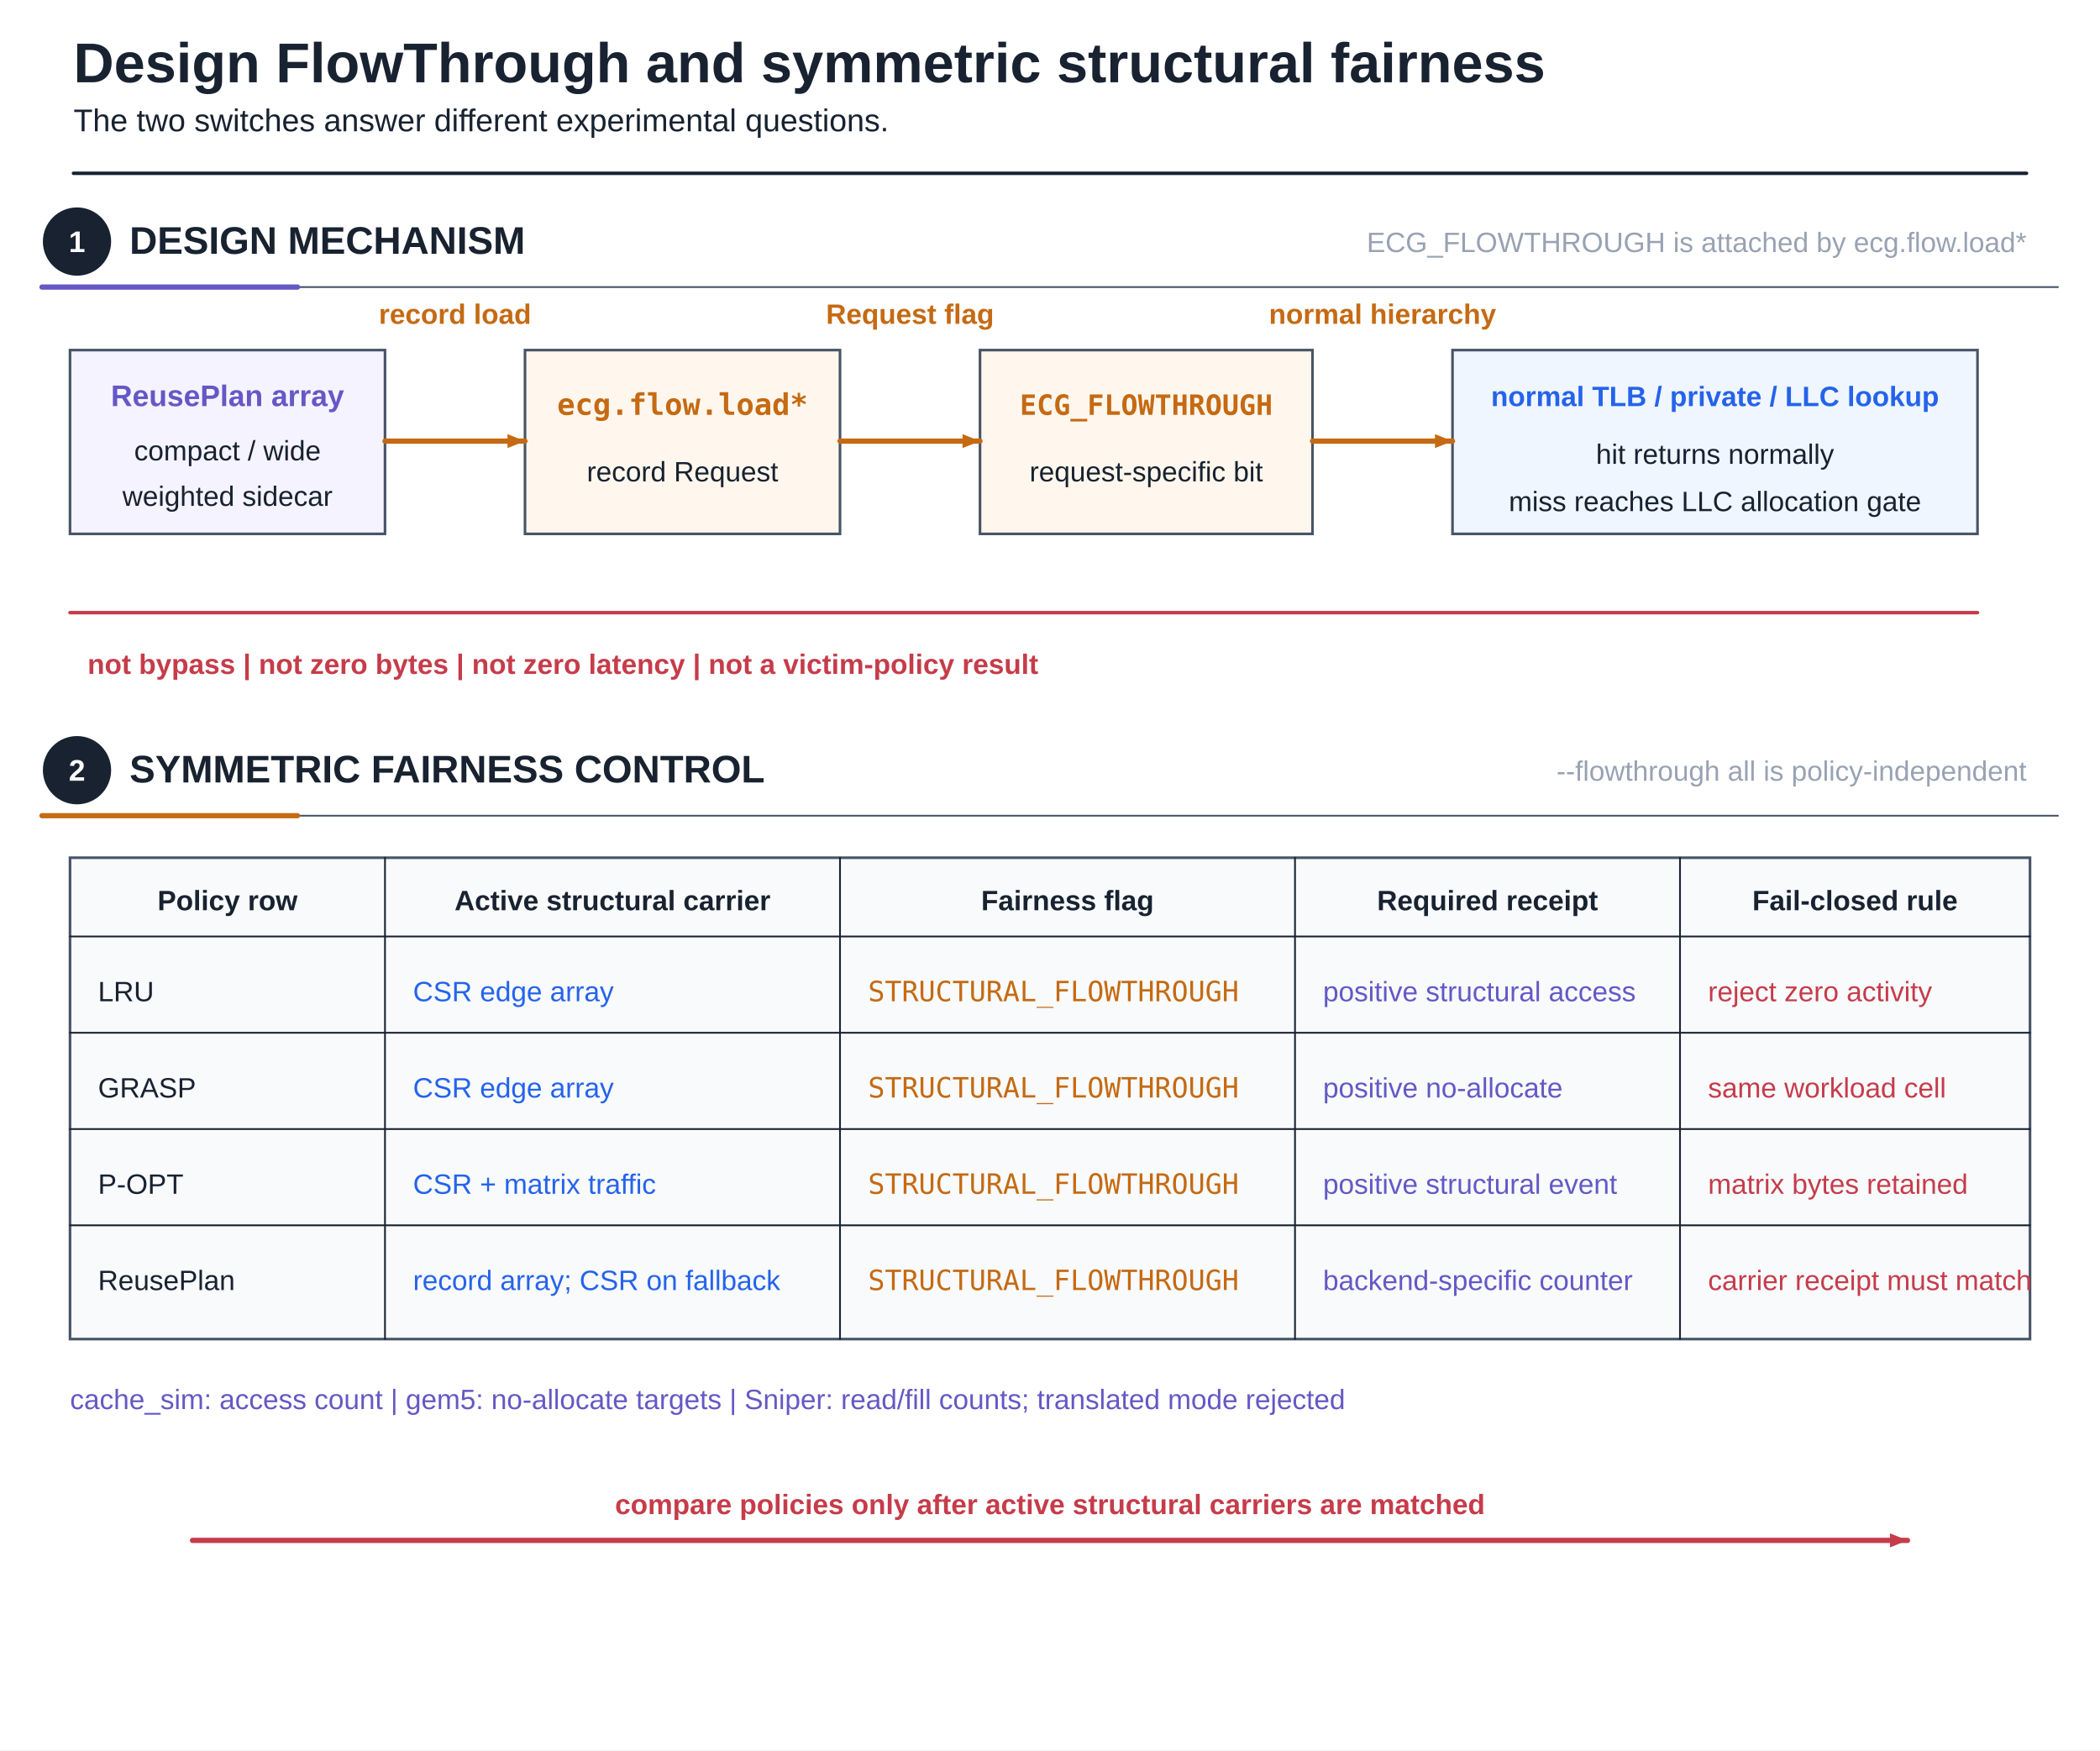
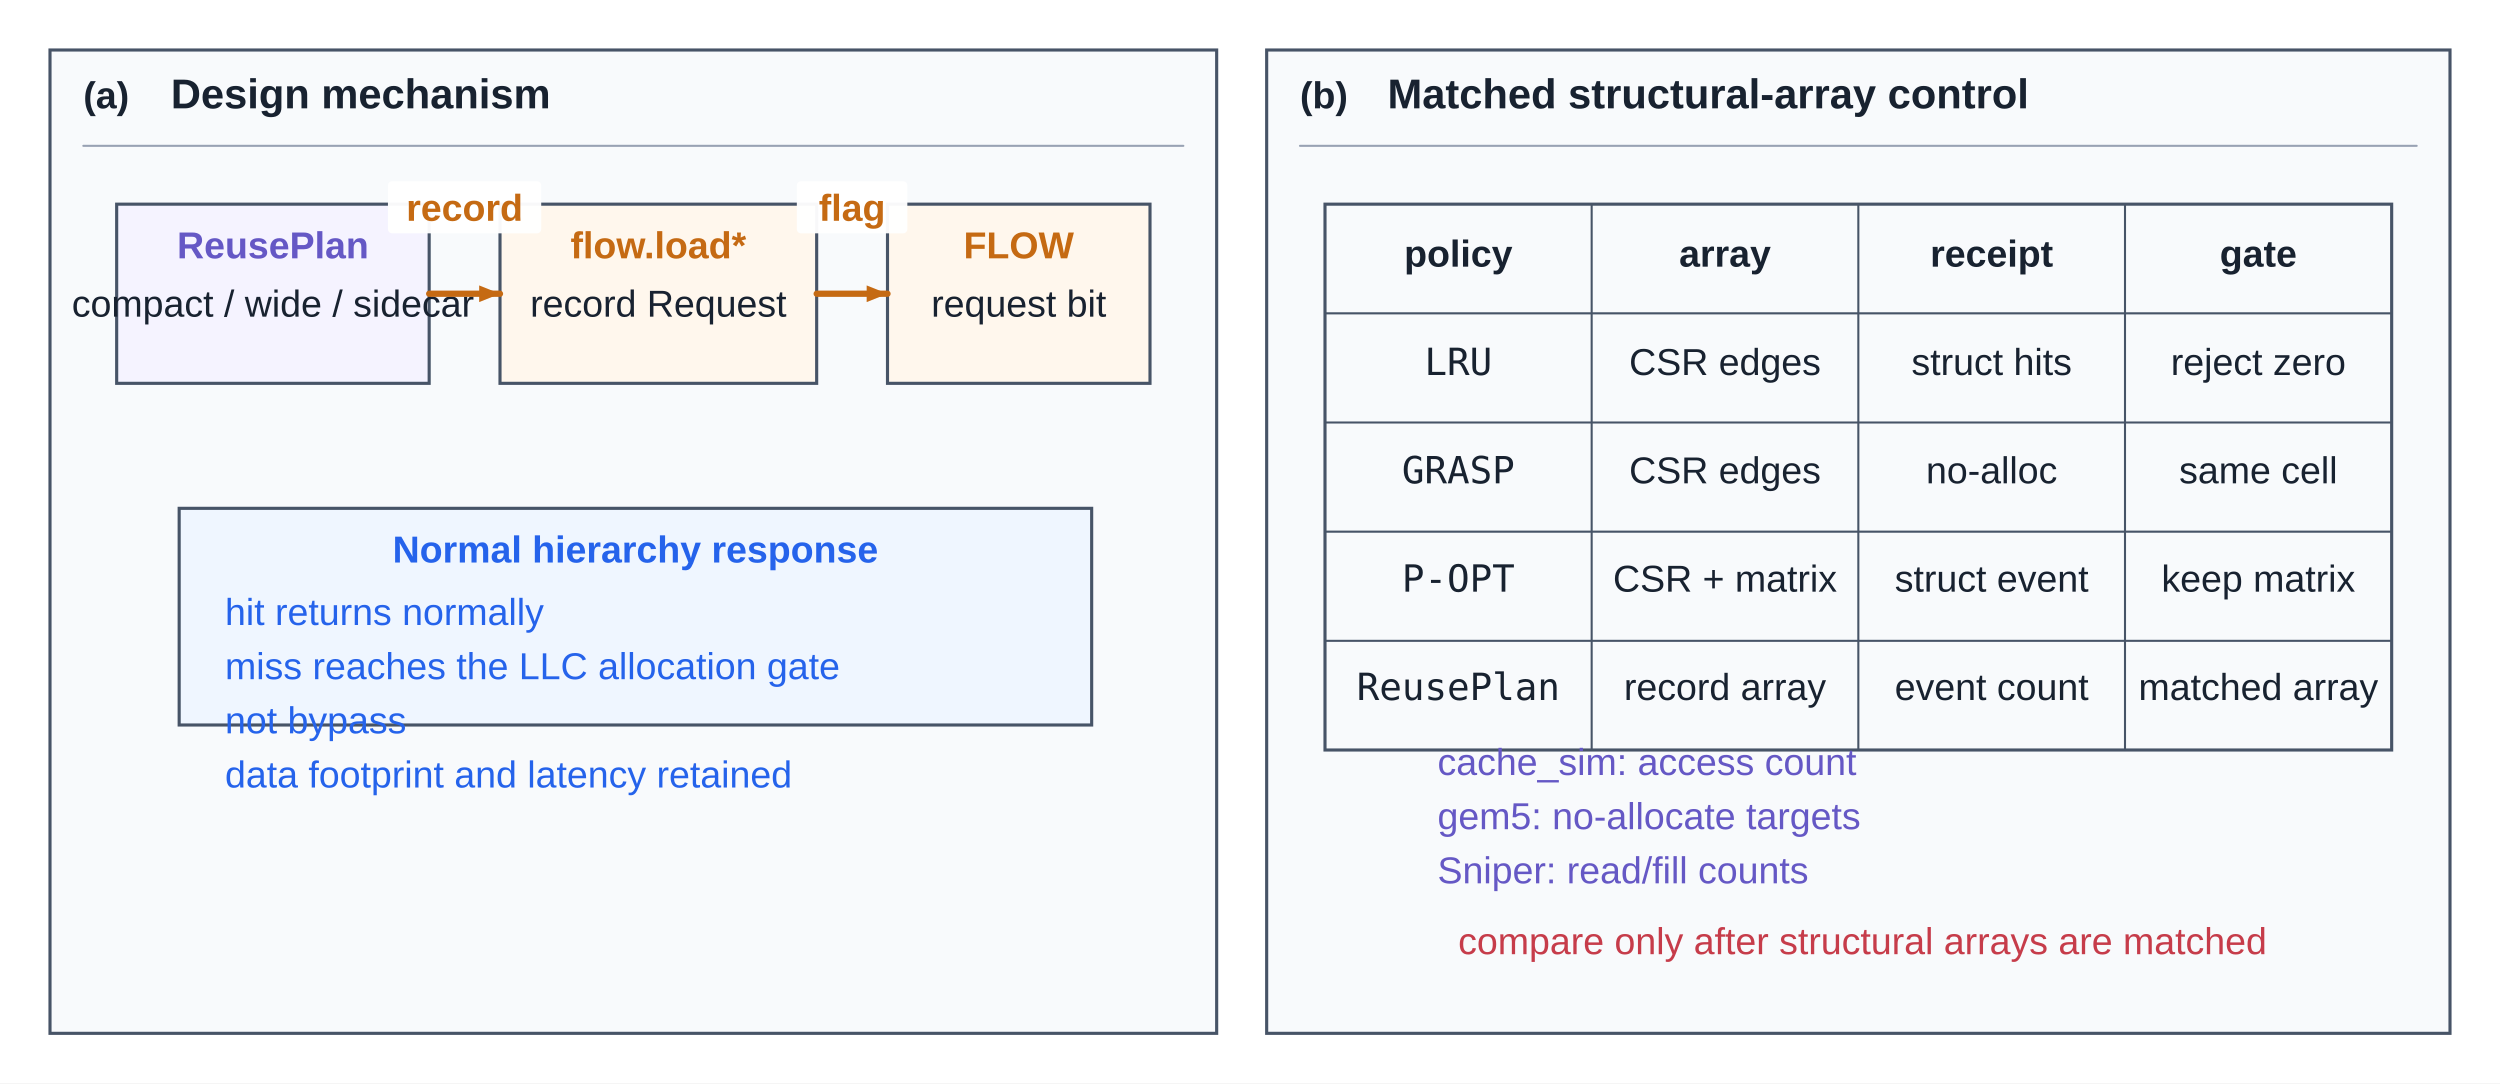
- <svg xmlns="http://www.w3.org/2000/svg" width="1200" height="1000" viewBox="0 0 1200 1000" role="img" aria-labelledby="title desc" fill="#182230" data-figure-schema="ecg-public/v1">
+ <svg xmlns="http://www.w3.org/2000/svg" width="1200" height="520" viewBox="0 0 1200 520" role="img" aria-labelledby="title desc" fill="#182230" data-figure-schema="ecg-public/v1">
  <defs>
    <marker id="arrow-blue" viewBox="0 0 10 8" markerWidth="11" markerHeight="8" refX="10" refY="4" orient="auto" markerUnits="userSpaceOnUse">
      <path d="M0 0 L10 4 L0 8 Z" fill="#2563EB" />
    </marker>
    <marker id="arrow-green" viewBox="0 0 10 8" markerWidth="11" markerHeight="8" refX="10" refY="4" orient="auto" markerUnits="userSpaceOnUse">
      <path d="M0 0 L10 4 L0 8 Z" fill="#0F8A72" />
    </marker>
    <marker id="arrow-amber" viewBox="0 0 10 8" markerWidth="11" markerHeight="8" refX="10" refY="4" orient="auto" markerUnits="userSpaceOnUse">
      <path d="M0 0 L10 4 L0 8 Z" fill="#C56A13" />
    </marker>
    <marker id="arrow-red" viewBox="0 0 10 8" markerWidth="11" markerHeight="8" refX="10" refY="4" orient="auto" markerUnits="userSpaceOnUse">
      <path d="M0 0 L10 4 L0 8 Z" fill="#C63C4A" />
    </marker>
    <marker id="arrow-purple" viewBox="0 0 10 8" markerWidth="11" markerHeight="8" refX="10" refY="4" orient="auto" markerUnits="userSpaceOnUse">
      <path d="M0 0 L10 4 L0 8 Z" fill="#6558C5" />
    </marker>
    <marker id="arrow-gray" viewBox="0 0 10 8" markerWidth="11" markerHeight="8" refX="10" refY="4" orient="auto" markerUnits="userSpaceOnUse">
      <path d="M0 0 L10 4 L0 8 Z" fill="#98A2B3" />
    </marker>
    <marker id="arrow-ink" viewBox="0 0 10 8" markerWidth="11" markerHeight="8" refX="10" refY="4" orient="auto" markerUnits="userSpaceOnUse">
      <path d="M0 0 L10 4 L0 8 Z" fill="#182230" />
    </marker>
    <style>
      :root { color-scheme: light dark; }
      @media (prefers-color-scheme: dark) {
        [fill="#FFFFFF"]{fill:#111827}[stroke="#FFFFFF"]{stroke:#111827}
        [fill="#F8FAFC"]{fill:#172033}[stroke="#F8FAFC"]{stroke:#172033}
        [fill="#EFF6FF"]{fill:#172554}[stroke="#EFF6FF"]{stroke:#172554}
        [fill="#ECFDF5"]{fill:#073B34}[stroke="#ECFDF5"]{stroke:#073B34}
        [fill="#FFF7ED"]{fill:#422A12}[stroke="#FFF7ED"]{stroke:#422A12}
        [fill="#FFF1F2"]{fill:#421B22}[stroke="#FFF1F2"]{stroke:#421B22}
        [fill="#F5F3FF"]{fill:#292349}[stroke="#F5F3FF"]{stroke:#292349}
        [fill="#182230"]{fill:#F8FAFC}[stroke="#182230"]{stroke:#F8FAFC}
        [fill="#475467"]{fill:#94A3B8}[stroke="#475467"]{stroke:#94A3B8}
        [fill="#98A2B3"]{fill:#A8B0BF}[stroke="#98A2B3"]{stroke:#A8B0BF}
        [fill="#2563EB"]{fill:#7FB0FF}[stroke="#2563EB"]{stroke:#7FB0FF}
        [fill="#0F8A72"]{fill:#5ED0B0}[stroke="#0F8A72"]{stroke:#5ED0B0}
        [fill="#C56A13"]{fill:#F0B36A}[stroke="#C56A13"]{stroke:#F0B36A}
        [fill="#6558C5"]{fill:#ADA4FF}[stroke="#6558C5"]{stroke:#ADA4FF}
        [fill="#C63C4A"]{fill:#F48B98}[stroke="#C63C4A"]{stroke:#F48B98}
      }
      .sans{font-family:"Liberation Sans","DejaVu Sans",Arial,sans-serif}
      .mono{font-family:"DejaVu Sans Mono","Liberation Mono",Consolas,monospace}
-       .title{font-size:32px;font-weight:700}
-       .subtitle{font-size:18px}
-       .heading{font-size:22px;font-weight:700}
-       .label{font-size:17px;font-weight:700}
-       .body{font-size:16px}
+       .display{font-size:26px;font-weight:700}
+       .heading{font-size:20px;font-weight:700}
+       .label{font-size:18px;font-weight:700}
+       .body{font-size:18px}
</style>
  </defs>
-   <rect x="0" y="0" width="1200" height="1000" fill="#FFFFFF" />
-   <text x="42" y="47" text-anchor="start" class="sans title" fill="#182230" font-weight="700">Design FlowThrough and symmetric structural fairness</text>
-   <text x="42" y="75" text-anchor="start" class="sans subtitle" fill="#182230">The two switches answer different experimental questions.</text>
-   <line x1="42" y1="99" x2="1158" y2="99" stroke="#182230" stroke-width="2" stroke-linecap="round" vector-effect="non-scaling-stroke" />
-   <circle cx="44" cy="138" r="19" fill="#182230" stroke="#182230" stroke-width="1" />
-   <text x="44" y="144" text-anchor="middle" class="sans label" fill="#FFFFFF" font-weight="700">1</text>
-   <text x="74" y="145" text-anchor="start" class="sans heading" fill="#182230" font-weight="700">DESIGN MECHANISM</text>
-   <text x="1158" y="144" text-anchor="end" class="sans body" fill="#98A2B3">ECG_FLOWTHROUGH is attached by ecg.flow.load*</text>
-   <line x1="24" y1="164" x2="1176" y2="164" stroke="#475467" stroke-width="1" stroke-linecap="round" vector-effect="non-scaling-stroke" />
-   <line x1="24" y1="164" x2="170" y2="164" stroke="#6558C5" stroke-width="3" stroke-linecap="round" vector-effect="non-scaling-stroke" />
-   <rect x="40" y="200" width="180" height="105" rx="0" fill="#F5F3FF" stroke="#475467" stroke-width="1.5" data-shape="rect" data-x="40" data-y="200" data-width="180" data-height="105" />
-   <text x="130" y="232" text-anchor="middle" class="sans label" fill="#6558C5" font-weight="700">ReusePlan array</text>
-   <text x="130" y="263" text-anchor="middle" class="sans body" fill="#182230">compact / wide</text>
-   <text x="130" y="289" text-anchor="middle" class="sans body" fill="#182230">weighted sidecar</text>
-   <rect x="300" y="200" width="180" height="105" rx="0" fill="#FFF7ED" stroke="#475467" stroke-width="1.5" data-shape="rect" data-x="300" data-y="200" data-width="180" data-height="105" />
-   <text x="390" y="237" text-anchor="middle" class="mono label" fill="#C56A13" font-weight="700">ecg.flow.load*</text>
-   <text x="390" y="275" text-anchor="middle" class="sans body" fill="#182230">record Request</text>
-   <rect x="560" y="200" width="190" height="105" rx="0" fill="#FFF7ED" stroke="#475467" stroke-width="1.5" data-shape="rect" data-x="560" data-y="200" data-width="190" data-height="105" />
-   <text x="655" y="237" text-anchor="middle" class="mono body" fill="#C56A13" font-weight="700">ECG_FLOWTHROUGH</text>
-   <text x="655" y="275" text-anchor="middle" class="sans body" fill="#182230">request-specific bit</text>
-   <rect x="830" y="200" width="300" height="105" rx="0" fill="#EFF6FF" stroke="#475467" stroke-width="1.5" data-shape="rect" data-x="830" data-y="200" data-width="300" data-height="105" />
-   <text x="980" y="232" text-anchor="middle" class="sans body" fill="#2563EB" font-weight="700">normal TLB / private / LLC lookup</text>
-   <text x="980" y="265" text-anchor="middle" class="sans body" fill="#182230">hit returns normally</text>
-   <text x="980" y="292" text-anchor="middle" class="sans body" fill="#182230">miss reaches LLC allocation gate</text>
-   <path d="M220 252 L300 252" fill="none" stroke="#C56A13" stroke-width="3" stroke-linecap="round" stroke-linejoin="round" vector-effect="non-scaling-stroke" marker-end="url(#arrow-amber)" data-flow-kind="control" data-flow-underlay="false" data-flow-label="record load" />
-   <rect x="204.84" y="168.00" width="110.32" height="22" rx="3" fill="#FFFFFF" fill-opacity="0.96" data-label-background="true" />
-   <text x="260.0" y="185" text-anchor="middle" class="sans body" fill="#C56A13" font-weight="700">record load</text>
-   <path d="M480 252 L560 252" fill="none" stroke="#C56A13" stroke-width="3" stroke-linecap="round" stroke-linejoin="round" vector-effect="non-scaling-stroke" marker-end="url(#arrow-amber)" data-flow-kind="control" data-flow-underlay="false" data-flow-label="Request flag" />
-   <rect x="460.28" y="168.00" width="119.44" height="22" rx="3" fill="#FFFFFF" fill-opacity="0.96" data-label-background="true" />
-   <text x="520.0" y="185" text-anchor="middle" class="sans body" fill="#C56A13" font-weight="700">Request flag</text>
-   <path d="M750 252 L830 252" fill="none" stroke="#C56A13" stroke-width="3" stroke-linecap="round" stroke-linejoin="round" vector-effect="non-scaling-stroke" marker-end="url(#arrow-amber)" data-flow-kind="control" data-flow-underlay="false" data-flow-label="normal hierarchy" />
-   <rect x="712.04" y="168.00" width="155.92" height="22" rx="3" fill="#FFFFFF" fill-opacity="0.96" data-label-background="true" />
-   <text x="790.0" y="185" text-anchor="middle" class="sans body" fill="#C56A13" font-weight="700">normal hierarchy</text>
-   <line x1="40" y1="350" x2="1130" y2="350" stroke="#C63C4A" stroke-width="2" stroke-linecap="round" vector-effect="non-scaling-stroke" />
-   <text x="50" y="385" text-anchor="start" class="sans body" fill="#C63C4A" font-weight="700">not bypass | not zero bytes | not zero latency | not a victim-policy result</text>
-   <circle cx="44" cy="440" r="19" fill="#182230" stroke="#182230" stroke-width="1" />
-   <text x="44" y="446" text-anchor="middle" class="sans label" fill="#FFFFFF" font-weight="700">2</text>
-   <text x="74" y="447" text-anchor="start" class="sans heading" fill="#182230" font-weight="700">SYMMETRIC FAIRNESS CONTROL</text>
-   <text x="1158" y="446" text-anchor="end" class="sans body" fill="#98A2B3">--flowthrough all is policy-independent</text>
-   <line x1="24" y1="466" x2="1176" y2="466" stroke="#475467" stroke-width="1" stroke-linecap="round" vector-effect="non-scaling-stroke" />
-   <line x1="24" y1="466" x2="170" y2="466" stroke="#C56A13" stroke-width="3" stroke-linecap="round" vector-effect="non-scaling-stroke" />
-   <rect x="40" y="490" width="1120" height="275" rx="0" fill="#F8FAFC" stroke="#475467" stroke-width="1.5" data-shape="rect" data-x="40" data-y="490" data-width="1120" data-height="275" />
-   <line x1="40" y1="535" x2="1160" y2="535" stroke="#182230" stroke-width="1" stroke-linecap="round" vector-effect="non-scaling-stroke" />
-   <line x1="40" y1="590" x2="1160" y2="590" stroke="#182230" stroke-width="1" stroke-linecap="round" vector-effect="non-scaling-stroke" />
-   <line x1="40" y1="645" x2="1160" y2="645" stroke="#182230" stroke-width="1" stroke-linecap="round" vector-effect="non-scaling-stroke" />
-   <line x1="40" y1="700" x2="1160" y2="700" stroke="#182230" stroke-width="1" stroke-linecap="round" vector-effect="non-scaling-stroke" />
-   <line x1="220" y1="490" x2="220" y2="765" stroke="#182230" stroke-width="1" stroke-linecap="round" vector-effect="non-scaling-stroke" />
-   <line x1="480" y1="490" x2="480" y2="765" stroke="#182230" stroke-width="1" stroke-linecap="round" vector-effect="non-scaling-stroke" />
-   <line x1="740" y1="490" x2="740" y2="765" stroke="#182230" stroke-width="1" stroke-linecap="round" vector-effect="non-scaling-stroke" />
-   <line x1="960" y1="490" x2="960" y2="765" stroke="#182230" stroke-width="1" stroke-linecap="round" vector-effect="non-scaling-stroke" />
-   <text x="130" y="520" text-anchor="middle" class="sans body" fill="#182230" font-weight="700">Policy row</text>
-   <text x="350" y="520" text-anchor="middle" class="sans body" fill="#182230" font-weight="700">Active structural carrier</text>
-   <text x="610" y="520" text-anchor="middle" class="sans body" fill="#182230" font-weight="700">Fairness flag</text>
-   <text x="850" y="520" text-anchor="middle" class="sans body" fill="#182230" font-weight="700">Required receipt</text>
-   <text x="1060" y="520" text-anchor="middle" class="sans body" fill="#182230" font-weight="700">Fail-closed rule</text>
-   <text x="56" y="572" text-anchor="start" class="sans body" fill="#182230">LRU</text>
-   <text x="236" y="572" text-anchor="start" class="sans body" fill="#2563EB">CSR edge array</text>
-   <text x="496" y="572" text-anchor="start" class="mono body" fill="#C56A13">STRUCTURAL_FLOWTHROUGH</text>
-   <text x="756" y="572" text-anchor="start" class="sans body" fill="#6558C5">positive structural access</text>
-   <text x="976" y="572" text-anchor="start" class="sans body" fill="#C63C4A">reject zero activity</text>
-   <text x="56" y="627" text-anchor="start" class="sans body" fill="#182230">GRASP</text>
-   <text x="236" y="627" text-anchor="start" class="sans body" fill="#2563EB">CSR edge array</text>
-   <text x="496" y="627" text-anchor="start" class="mono body" fill="#C56A13">STRUCTURAL_FLOWTHROUGH</text>
-   <text x="756" y="627" text-anchor="start" class="sans body" fill="#6558C5">positive no-allocate</text>
-   <text x="976" y="627" text-anchor="start" class="sans body" fill="#C63C4A">same workload cell</text>
-   <text x="56" y="682" text-anchor="start" class="sans body" fill="#182230">P-OPT</text>
-   <text x="236" y="682" text-anchor="start" class="sans body" fill="#2563EB">CSR + matrix traffic</text>
-   <text x="496" y="682" text-anchor="start" class="mono body" fill="#C56A13">STRUCTURAL_FLOWTHROUGH</text>
-   <text x="756" y="682" text-anchor="start" class="sans body" fill="#6558C5">positive structural event</text>
-   <text x="976" y="682" text-anchor="start" class="sans body" fill="#C63C4A">matrix bytes retained</text>
-   <text x="56" y="737" text-anchor="start" class="sans body" fill="#182230">ReusePlan</text>
-   <text x="236" y="737" text-anchor="start" class="sans body" fill="#2563EB">record array; CSR on fallback</text>
-   <text x="496" y="737" text-anchor="start" class="mono body" fill="#C56A13">STRUCTURAL_FLOWTHROUGH</text>
-   <text x="756" y="737" text-anchor="start" class="sans body" fill="#6558C5">backend-specific counter</text>
-   <text x="976" y="737" text-anchor="start" class="sans body" fill="#C63C4A">carrier receipt must match</text>
-   <text x="40" y="805" text-anchor="start" class="sans body" fill="#6558C5">cache_sim: access count | gem5: no-allocate targets | Sniper: read/fill counts; translated mode rejected</text>
-   <path d="M110 880 L1090 880" fill="none" stroke="#C63C4A" stroke-width="3" stroke-linecap="round" stroke-linejoin="round" vector-effect="non-scaling-stroke" marker-end="url(#arrow-red)" data-flow-kind="dependency" data-flow-underlay="false" data-flow-label="compare policies only after active structural carriers are matched" />
-   <rect x="294.04" y="848.00" width="611.92" height="22" rx="3" fill="#FFFFFF" fill-opacity="0.96" data-label-background="true" />
-   <text x="600" y="865" text-anchor="middle" class="sans body" fill="#C63C4A" font-weight="700">compare policies only after active structural carriers are matched</text>
+   <rect x="0" y="0" width="1200" height="520" fill="#FFFFFF" />
+   <rect x="24" y="24" width="560" height="472" rx="0" fill="#F8FAFC" stroke="#475467" stroke-width="1.5" data-shape="rect" data-x="24" data-y="24" data-width="560" data-height="472" />
+   <text x="40" y="52" text-anchor="start" class="sans label" fill="#182230" font-weight="700">(a)</text>
+   <text x="82" y="52" text-anchor="start" class="sans heading" fill="#182230" font-weight="700">Design mechanism</text>
+   <line x1="40" y1="70" x2="568" y2="70" stroke="#98A2B3" stroke-width="1" stroke-linecap="round" vector-effect="non-scaling-stroke" />
+   <rect x="56" y="98" width="150" height="86" rx="0" fill="#F5F3FF" stroke="#475467" stroke-width="1.5" data-shape="rect" data-x="56" data-y="98" data-width="150" data-height="86" />
+   <text x="131.0" y="124" text-anchor="middle" class="sans label" fill="#6558C5" font-weight="700">ReusePlan</text>
+   <text x="131" y="152" text-anchor="middle" class="sans body" fill="#182230">compact / wide / sidecar</text>
+   <rect x="240" y="98" width="152" height="86" rx="0" fill="#FFF7ED" stroke="#475467" stroke-width="1.5" data-shape="rect" data-x="240" data-y="98" data-width="152" data-height="86" />
+   <text x="316.0" y="124" text-anchor="middle" class="sans label" fill="#C56A13" font-weight="700">flow.load*</text>
+   <text x="316" y="152" text-anchor="middle" class="sans body" fill="#182230">record Request</text>
+   <rect x="426" y="98" width="126" height="86" rx="0" fill="#FFF7ED" stroke="#475467" stroke-width="1.5" data-shape="rect" data-x="426" data-y="98" data-width="126" data-height="86" />
+   <text x="489.0" y="124" text-anchor="middle" class="sans label" fill="#C56A13" font-weight="700">FLOW</text>
+   <text x="489" y="152" text-anchor="middle" class="sans body" fill="#182230">request bit</text>
+   <path d="M206 141 L240 141" fill="none" stroke="#C56A13" stroke-width="3" stroke-linecap="round" stroke-linejoin="round" vector-effect="non-scaling-stroke" marker-end="url(#arrow-amber)" data-flow-kind="control" data-flow-underlay="false" data-flow-label="record" />
+   <rect x="186.22" y="87.00" width="73.56" height="25" rx="2" fill="#FFFFFF" fill-opacity="0.96" data-label-background="true" />
+   <text x="223" y="106" text-anchor="middle" class="sans label" fill="#C56A13" font-weight="700">record</text>
+   <path d="M392 141 L426 141" fill="none" stroke="#C56A13" stroke-width="3" stroke-linecap="round" stroke-linejoin="round" vector-effect="non-scaling-stroke" marker-end="url(#arrow-amber)" data-flow-kind="control" data-flow-underlay="false" data-flow-label="flag" />
+   <rect x="382.48" y="87.00" width="53.04" height="25" rx="2" fill="#FFFFFF" fill-opacity="0.96" data-label-background="true" />
+   <text x="409" y="106" text-anchor="middle" class="sans label" fill="#C56A13" font-weight="700">flag</text>
+   <rect x="86" y="244" width="438" height="104" rx="0" fill="#EFF6FF" stroke="#475467" stroke-width="1.5" data-shape="rect" data-x="86" data-y="244" data-width="438" data-height="104" />
+   <text x="305.0" y="270" text-anchor="middle" class="sans label" fill="#2563EB" font-weight="700">Normal hierarchy response</text>
+   <text x="108" y="300" text-anchor="start" class="sans body" fill="#2563EB">hit returns normally</text>
+   <text x="108" y="326" text-anchor="start" class="sans body" fill="#2563EB">miss reaches the LLC allocation gate</text>
+   <text x="108" y="352" text-anchor="start" class="sans body" fill="#2563EB">not bypass</text>
+   <text x="108" y="378" text-anchor="start" class="sans body" fill="#2563EB">data footprint and latency retained</text>
+   <rect x="608" y="24" width="568" height="472" rx="0" fill="#F8FAFC" stroke="#475467" stroke-width="1.5" data-shape="rect" data-x="608" data-y="24" data-width="568" data-height="472" />
+   <text x="624" y="52" text-anchor="start" class="sans label" fill="#182230" font-weight="700">(b)</text>
+   <text x="666" y="52" text-anchor="start" class="sans heading" fill="#182230" font-weight="700">Matched structural-array control</text>
+   <line x1="624" y1="70" x2="1160" y2="70" stroke="#98A2B3" stroke-width="1" stroke-linecap="round" vector-effect="non-scaling-stroke" />
+   <rect x="636" y="98" width="512" height="262" rx="0" fill="#F8FAFC" stroke="#475467" stroke-width="1.5" data-shape="rect" data-x="636" data-y="98" data-width="512" data-height="262" />
+   <line x1="636" y1="150.4" x2="1148" y2="150.4" stroke="#475467" stroke-width="1" stroke-linecap="round" vector-effect="non-scaling-stroke" />
+   <line x1="636" y1="202.8" x2="1148" y2="202.8" stroke="#475467" stroke-width="1" stroke-linecap="round" vector-effect="non-scaling-stroke" />
+   <line x1="636" y1="255.2" x2="1148" y2="255.2" stroke="#475467" stroke-width="1" stroke-linecap="round" vector-effect="non-scaling-stroke" />
+   <line x1="636" y1="307.6" x2="1148" y2="307.6" stroke="#475467" stroke-width="1" stroke-linecap="round" vector-effect="non-scaling-stroke" />
+   <line x1="764.0" y1="98" x2="764.0" y2="360" stroke="#475467" stroke-width="1" stroke-linecap="round" vector-effect="non-scaling-stroke" />
+   <line x1="892.0" y1="98" x2="892.0" y2="360" stroke="#475467" stroke-width="1" stroke-linecap="round" vector-effect="non-scaling-stroke" />
+   <line x1="1020.0" y1="98" x2="1020.0" y2="360" stroke="#475467" stroke-width="1" stroke-linecap="round" vector-effect="non-scaling-stroke" />
+   <text x="700" y="128" text-anchor="middle" class="sans label" fill="#182230" font-weight="700">policy</text>
+   <text x="828" y="128" text-anchor="middle" class="sans label" fill="#182230" font-weight="700">array</text>
+   <text x="956" y="128" text-anchor="middle" class="sans label" fill="#182230" font-weight="700">receipt</text>
+   <text x="1084" y="128" text-anchor="middle" class="sans label" fill="#182230" font-weight="700">gate</text>
+   <text x="700" y="180" text-anchor="middle" class="mono body" fill="#182230">LRU</text>
+   <text x="828" y="180" text-anchor="middle" class="sans body" fill="#182230">CSR edges</text>
+   <text x="956" y="180" text-anchor="middle" class="sans body" fill="#182230">struct hits</text>
+   <text x="1084" y="180" text-anchor="middle" class="sans body" fill="#182230">reject zero</text>
+   <text x="700" y="232" text-anchor="middle" class="mono body" fill="#182230">GRASP</text>
+   <text x="828" y="232" text-anchor="middle" class="sans body" fill="#182230">CSR edges</text>
+   <text x="956" y="232" text-anchor="middle" class="sans body" fill="#182230">no-alloc</text>
+   <text x="1084" y="232" text-anchor="middle" class="sans body" fill="#182230">same cell</text>
+   <text x="700" y="284" text-anchor="middle" class="mono body" fill="#182230">P-OPT</text>
+   <text x="828" y="284" text-anchor="middle" class="sans body" fill="#182230">CSR + matrix</text>
+   <text x="956" y="284" text-anchor="middle" class="sans body" fill="#182230">struct event</text>
+   <text x="1084" y="284" text-anchor="middle" class="sans body" fill="#182230">keep matrix</text>
+   <text x="700" y="336" text-anchor="middle" class="mono body" fill="#182230">ReusePlan</text>
+   <text x="828" y="336" text-anchor="middle" class="sans body" fill="#182230">record array</text>
+   <text x="956" y="336" text-anchor="middle" class="sans body" fill="#182230">event count</text>
+   <text x="1084" y="336" text-anchor="middle" class="sans body" fill="#182230">matched array</text>
+   <text x="690" y="372" text-anchor="start" class="sans body" fill="#6558C5">cache_sim: access count</text>
+   <text x="690" y="398" text-anchor="start" class="sans body" fill="#6558C5">gem5: no-allocate targets</text>
+   <text x="690" y="424" text-anchor="start" class="sans body" fill="#6558C5">Sniper: read/fill counts</text>
+   <text x="894" y="458" text-anchor="middle" class="sans body" fill="#C63C4A">compare only after structural arrays are matched</text>
</svg>
